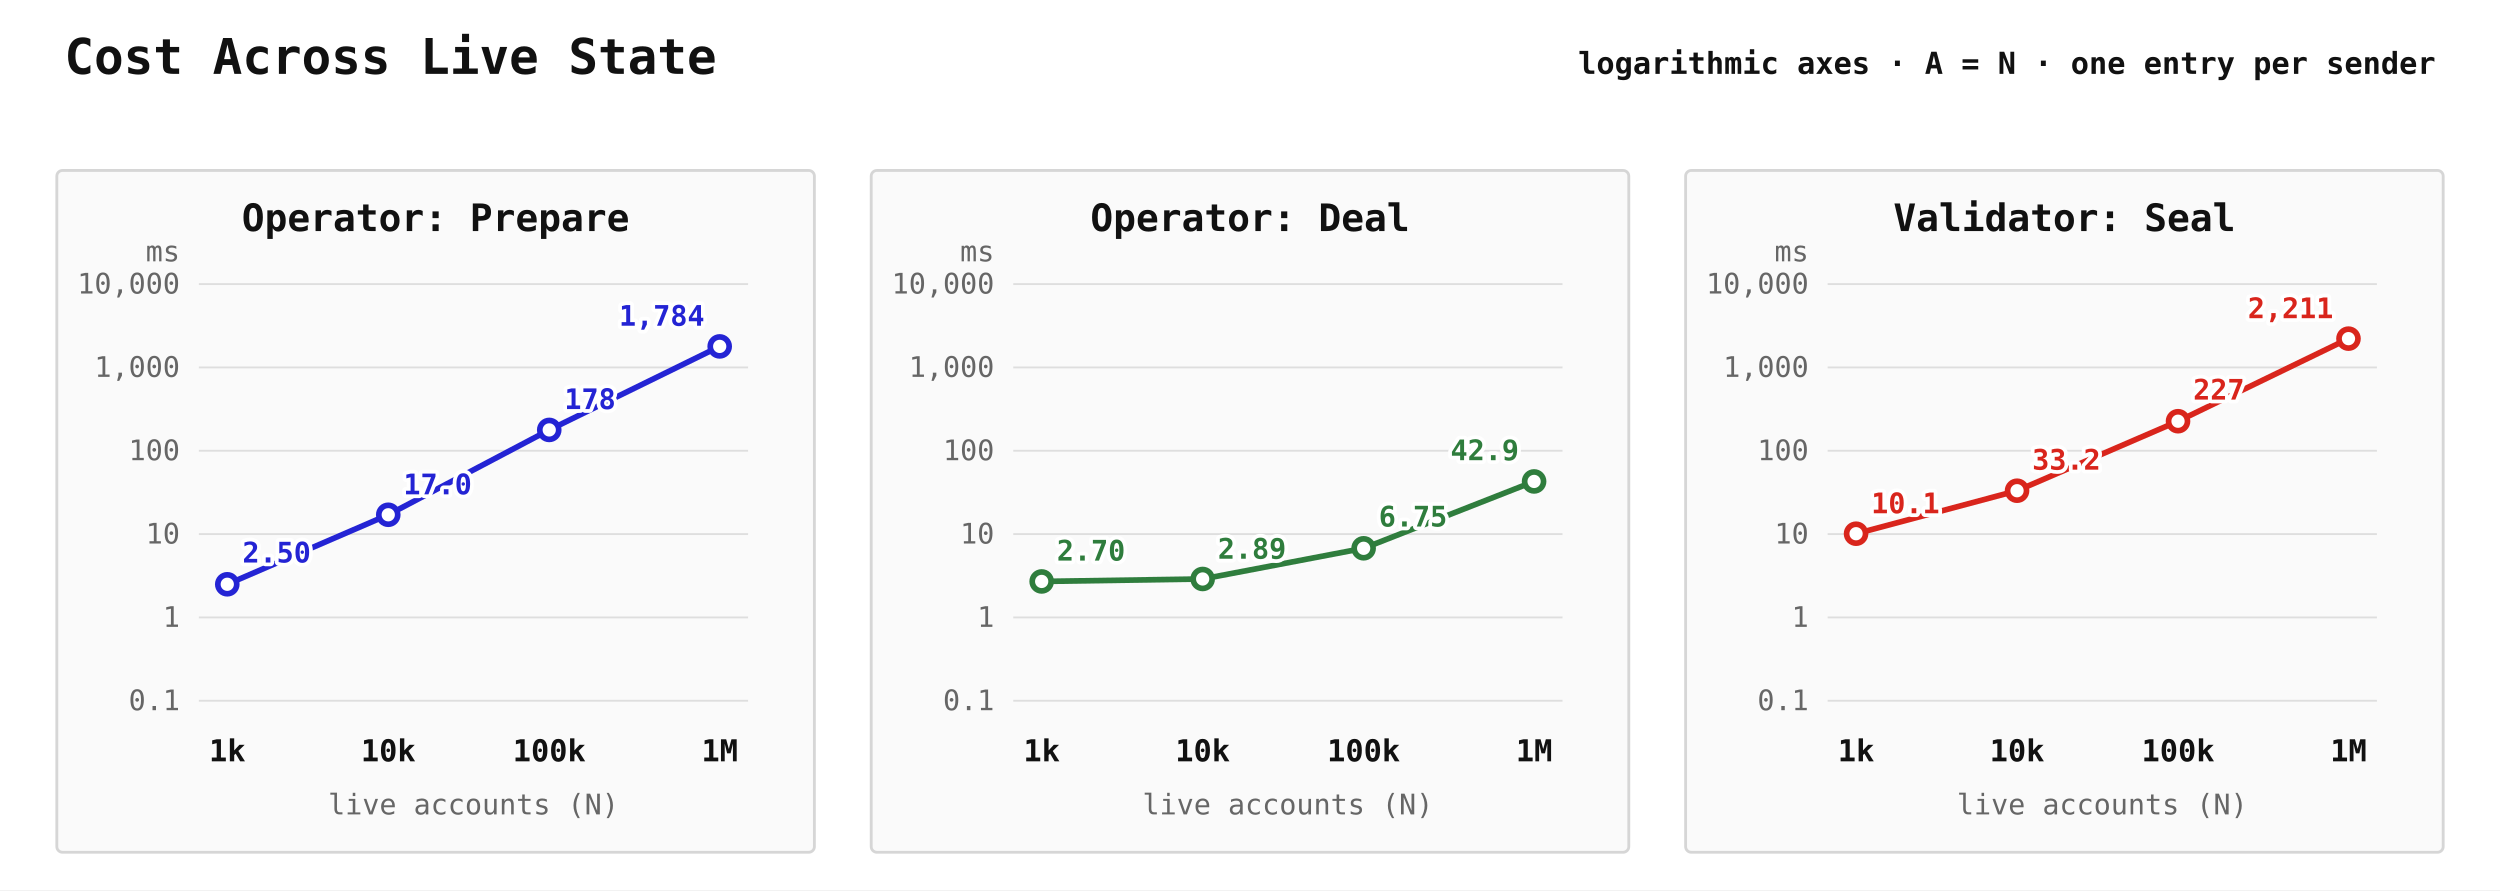
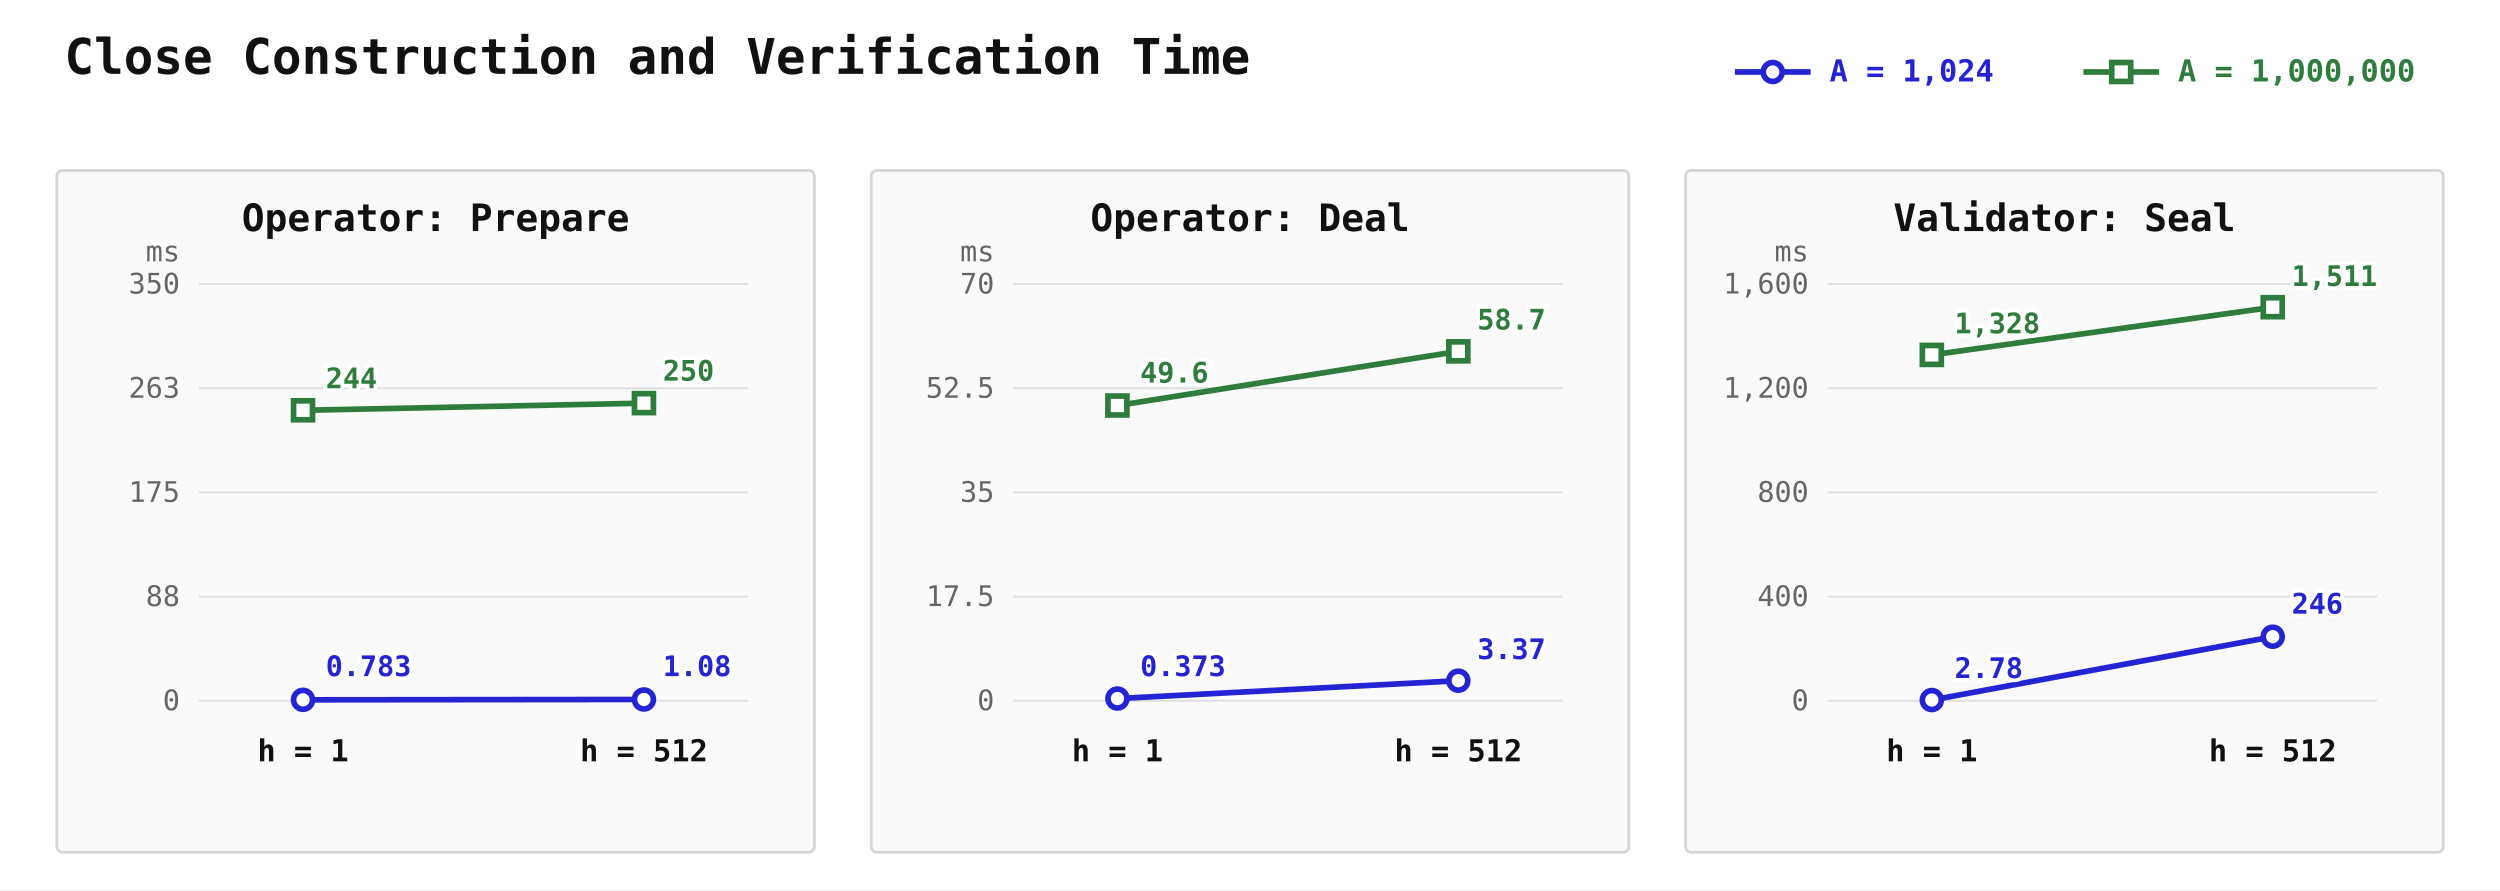
<svg xmlns="http://www.w3.org/2000/svg" viewBox="0 0 1320 470">
  <rect width="1320" height="470" fill="#fff" />
  <style>
    text { font-family: ui-monospace, SFMono-Regular, Menlo, Monaco, Consolas, monospace; }
    .title { font-size: 26px; font-weight: 700; fill: #111; }
    .panel-title { font-size: 20px; font-weight: 700; fill: #111; text-anchor: middle; }
    .axis { font-size: 15px; fill: #666; }
    .axis-strong { font-size: 16px; font-weight: 700; fill: #111; }
    .value { font-size: 15px; font-weight: 700; paint-order: stroke; stroke: #fff; stroke-width: 4px; stroke-linejoin: round; }
    .grid { stroke: #dedede; stroke-width: 1; }
    .frame { fill: #fafafa; stroke: #d6d6d6; stroke-width: 1.5; }
-     .prepare { stroke: #2424d4; fill: none; }
-     .deal { stroke: #2f7d3d; fill: none; }
-     .seal { stroke: #d9251c; fill: none; }
-     .prepare-text { fill: #2424d4; }
-     .deal-text { fill: #2f7d3d; }
-     .seal-text { fill: #d9251c; }
+     .blue { stroke: #2424d4; fill: none; }
+     .green { stroke: #2f7d3d; fill: none; }
+     .blue-text { fill: #2424d4; }
+     .green-text { fill: #2f7d3d; }
    .series { stroke-width: 3; }
  </style>
-   <text class="title" x="34" y="39">Cost Across Live State</text>
-   <text class="axis-strong" x="1286" y="39" text-anchor="end">logarithmic axes · A = N · one entry per sender</text>
+   <text class="title" x="34" y="39">Close Construction and Verification Time</text>
+   <line class="blue series" x1="916" y1="38" x2="956" y2="38" />
+   <circle cx="936" cy="38" r="5" fill="#fff" stroke="#2424d4" stroke-width="3" />
+   <text class="axis-strong blue-text" x="966" y="43">A = 1,024</text>
+   <line class="green series" x1="1100" y1="38" x2="1140" y2="38" />
+   <rect x="1115" y="33" width="10" height="10" fill="#fff" stroke="#2f7d3d" stroke-width="3" />
+   <text class="axis-strong green-text" x="1150" y="43">A = 1,000,000</text>
  <rect class="frame" x="30" y="90" width="400" height="360" rx="3" />
  <text class="panel-title" x="230" y="122">Operator: Prepare</text>
  <text class="axis" x="95" y="138" text-anchor="end">ms</text>
  <line class="grid" x1="105" y1="150" x2="395" y2="150" />
-   <line class="grid" x1="105" y1="194" x2="395" y2="194" />
-   <line class="grid" x1="105" y1="238" x2="395" y2="238" />
-   <line class="grid" x1="105" y1="282" x2="395" y2="282" />
-   <line class="grid" x1="105" y1="326" x2="395" y2="326" />
+   <line class="grid" x1="105" y1="205" x2="395" y2="205" />
+   <line class="grid" x1="105" y1="260" x2="395" y2="260" />
+   <line class="grid" x1="105" y1="315" x2="395" y2="315" />
  <line class="grid" x1="105" y1="370" x2="395" y2="370" />
-   <text class="axis" x="95" y="155" text-anchor="end">10,000</text>
-   <text class="axis" x="95" y="199" text-anchor="end">1,000</text>
-   <text class="axis" x="95" y="243" text-anchor="end">100</text>
-   <text class="axis" x="95" y="287" text-anchor="end">10</text>
-   <text class="axis" x="95" y="331" text-anchor="end">1</text>
-   <text class="axis" x="95" y="375" text-anchor="end">0.1</text>
-   <text class="axis-strong" x="120" y="402" text-anchor="middle">1k</text>
-   <text class="axis-strong" x="205" y="402" text-anchor="middle">10k</text>
-   <text class="axis-strong" x="290" y="402" text-anchor="middle">100k</text>
-   <text class="axis-strong" x="380" y="402" text-anchor="middle">1M</text>
-   <text class="axis" x="250" y="430" text-anchor="middle">live accounts (N)</text>
-   <path class="prepare series" d="M120 308.5 L205 271.8 L290 227.0 L380 182.9" />
-   <circle cx="120" cy="308.5" r="5" fill="#fff" stroke="#2424d4" stroke-width="3" />
-   <circle cx="205" cy="271.8" r="5" fill="#fff" stroke="#2424d4" stroke-width="3" />
-   <circle cx="290" cy="227.0" r="5" fill="#fff" stroke="#2424d4" stroke-width="3" />
-   <circle cx="380" cy="182.9" r="5" fill="#fff" stroke="#2424d4" stroke-width="3" />
-   <text class="value prepare-text" x="128" y="297">2.50</text>
-   <text class="value prepare-text" x="213" y="261">17.0</text>
-   <text class="value prepare-text" x="298" y="216">178</text>
-   <text class="value prepare-text" x="372" y="172" text-anchor="end">1,784</text>
+   <text class="axis" x="95" y="155" text-anchor="end">350</text>
+   <text class="axis" x="95" y="210" text-anchor="end">263</text>
+   <text class="axis" x="95" y="265" text-anchor="end">175</text>
+   <text class="axis" x="95" y="320" text-anchor="end">88</text>
+   <text class="axis" x="95" y="375" text-anchor="end">0</text>
+   <text class="axis-strong" x="160" y="402" text-anchor="middle">h = 1</text>
+   <text class="axis-strong" x="340" y="402" text-anchor="middle">h = 512</text>
+   <path class="blue series" d="M160 369.51 L340 369.32" />
+   <path class="green series" d="M160 216.63 L340 212.86" />
+   <circle cx="160" cy="369.51" r="5" fill="#fff" stroke="#2424d4" stroke-width="3" />
+   <circle cx="340" cy="369.32" r="5" fill="#fff" stroke="#2424d4" stroke-width="3" />
+   <rect x="155" y="211.63" width="10" height="10" fill="#fff" stroke="#2f7d3d" stroke-width="3" />
+   <rect x="335" y="207.86" width="10" height="10" fill="#fff" stroke="#2f7d3d" stroke-width="3" />
+   <text class="value blue-text" x="172" y="357">0.783</text>
+   <text class="value blue-text" x="350" y="357">1.08</text>
+   <text class="value green-text" x="172" y="205">244</text>
+   <text class="value green-text" x="350" y="201">250</text>
  <rect class="frame" x="460" y="90" width="400" height="360" rx="3" />
  <text class="panel-title" x="660" y="122">Operator: Deal</text>
  <text class="axis" x="525" y="138" text-anchor="end">ms</text>
  <line class="grid" x1="535" y1="150" x2="825" y2="150" />
-   <line class="grid" x1="535" y1="194" x2="825" y2="194" />
-   <line class="grid" x1="535" y1="238" x2="825" y2="238" />
-   <line class="grid" x1="535" y1="282" x2="825" y2="282" />
-   <line class="grid" x1="535" y1="326" x2="825" y2="326" />
+   <line class="grid" x1="535" y1="205" x2="825" y2="205" />
+   <line class="grid" x1="535" y1="260" x2="825" y2="260" />
+   <line class="grid" x1="535" y1="315" x2="825" y2="315" />
  <line class="grid" x1="535" y1="370" x2="825" y2="370" />
-   <text class="axis" x="525" y="155" text-anchor="end">10,000</text>
-   <text class="axis" x="525" y="199" text-anchor="end">1,000</text>
-   <text class="axis" x="525" y="243" text-anchor="end">100</text>
-   <text class="axis" x="525" y="287" text-anchor="end">10</text>
-   <text class="axis" x="525" y="331" text-anchor="end">1</text>
-   <text class="axis" x="525" y="375" text-anchor="end">0.1</text>
-   <text class="axis-strong" x="550" y="402" text-anchor="middle">1k</text>
-   <text class="axis-strong" x="635" y="402" text-anchor="middle">10k</text>
-   <text class="axis-strong" x="720" y="402" text-anchor="middle">100k</text>
-   <text class="axis-strong" x="810" y="402" text-anchor="middle">1M</text>
-   <text class="axis" x="680" y="430" text-anchor="middle">live accounts (N)</text>
-   <path class="deal series" d="M550 307.0 L635 305.7 L720 289.5 L810 254.2" />
-   <circle cx="550" cy="307.0" r="5" fill="#fff" stroke="#2f7d3d" stroke-width="3" />
-   <circle cx="635" cy="305.7" r="5" fill="#fff" stroke="#2f7d3d" stroke-width="3" />
-   <circle cx="720" cy="289.5" r="5" fill="#fff" stroke="#2f7d3d" stroke-width="3" />
-   <circle cx="810" cy="254.2" r="5" fill="#fff" stroke="#2f7d3d" stroke-width="3" />
-   <text class="value deal-text" x="558" y="296">2.70</text>
-   <text class="value deal-text" x="643" y="295">2.89</text>
-   <text class="value deal-text" x="728" y="278">6.75</text>
-   <text class="value deal-text" x="802" y="243" text-anchor="end">42.9</text>
+   <text class="axis" x="525" y="155" text-anchor="end">70</text>
+   <text class="axis" x="525" y="210" text-anchor="end">52.5</text>
+   <text class="axis" x="525" y="265" text-anchor="end">35</text>
+   <text class="axis" x="525" y="320" text-anchor="end">17.5</text>
+   <text class="axis" x="525" y="375" text-anchor="end">0</text>
+   <text class="axis-strong" x="590" y="402" text-anchor="middle">h = 1</text>
+   <text class="axis-strong" x="770" y="402" text-anchor="middle">h = 512</text>
+   <path class="blue series" d="M590 368.83 L770 359.41" />
+   <path class="green series" d="M590 214.11 L770 185.51" />
+   <circle cx="590" cy="368.83" r="5" fill="#fff" stroke="#2424d4" stroke-width="3" />
+   <circle cx="770" cy="359.41" r="5" fill="#fff" stroke="#2424d4" stroke-width="3" />
+   <rect x="585" y="209.11" width="10" height="10" fill="#fff" stroke="#2f7d3d" stroke-width="3" />
+   <rect x="765" y="180.51" width="10" height="10" fill="#fff" stroke="#2f7d3d" stroke-width="3" />
+   <text class="value blue-text" x="602" y="357">0.373</text>
+   <text class="value blue-text" x="780" y="348">3.37</text>
+   <text class="value green-text" x="602" y="202">49.6</text>
+   <text class="value green-text" x="780" y="174">58.7</text>
  <rect class="frame" x="890" y="90" width="400" height="360" rx="3" />
  <text class="panel-title" x="1090" y="122">Validator: Seal</text>
  <text class="axis" x="955" y="138" text-anchor="end">ms</text>
  <line class="grid" x1="965" y1="150" x2="1255" y2="150" />
-   <line class="grid" x1="965" y1="194" x2="1255" y2="194" />
-   <line class="grid" x1="965" y1="238" x2="1255" y2="238" />
-   <line class="grid" x1="965" y1="282" x2="1255" y2="282" />
-   <line class="grid" x1="965" y1="326" x2="1255" y2="326" />
+   <line class="grid" x1="965" y1="205" x2="1255" y2="205" />
+   <line class="grid" x1="965" y1="260" x2="1255" y2="260" />
+   <line class="grid" x1="965" y1="315" x2="1255" y2="315" />
  <line class="grid" x1="965" y1="370" x2="1255" y2="370" />
-   <text class="axis" x="955" y="155" text-anchor="end">10,000</text>
-   <text class="axis" x="955" y="199" text-anchor="end">1,000</text>
-   <text class="axis" x="955" y="243" text-anchor="end">100</text>
-   <text class="axis" x="955" y="287" text-anchor="end">10</text>
-   <text class="axis" x="955" y="331" text-anchor="end">1</text>
-   <text class="axis" x="955" y="375" text-anchor="end">0.1</text>
-   <text class="axis-strong" x="980" y="402" text-anchor="middle">1k</text>
-   <text class="axis-strong" x="1065" y="402" text-anchor="middle">10k</text>
-   <text class="axis-strong" x="1150" y="402" text-anchor="middle">100k</text>
-   <text class="axis-strong" x="1240" y="402" text-anchor="middle">1M</text>
-   <text class="axis" x="1110" y="430" text-anchor="middle">live accounts (N)</text>
-   <path class="seal series" d="M980 281.8 L1065 259.1 L1150 222.4 L1240 178.8" />
-   <circle cx="980" cy="281.8" r="5" fill="#fff" stroke="#d9251c" stroke-width="3" />
-   <circle cx="1065" cy="259.1" r="5" fill="#fff" stroke="#d9251c" stroke-width="3" />
-   <circle cx="1150" cy="222.4" r="5" fill="#fff" stroke="#d9251c" stroke-width="3" />
-   <circle cx="1240" cy="178.8" r="5" fill="#fff" stroke="#d9251c" stroke-width="3" />
-   <text class="value seal-text" x="988" y="271">10.1</text>
-   <text class="value seal-text" x="1073" y="248">33.2</text>
-   <text class="value seal-text" x="1158" y="211">227</text>
-   <text class="value seal-text" x="1232" y="168" text-anchor="end">2,211</text>
+   <text class="axis" x="955" y="155" text-anchor="end">1,600</text>
+   <text class="axis" x="955" y="210" text-anchor="end">1,200</text>
+   <text class="axis" x="955" y="265" text-anchor="end">800</text>
+   <text class="axis" x="955" y="320" text-anchor="end">400</text>
+   <text class="axis" x="955" y="375" text-anchor="end">0</text>
+   <text class="axis-strong" x="1020" y="402" text-anchor="middle">h = 1</text>
+   <text class="axis-strong" x="1200" y="402" text-anchor="middle">h = 512</text>
+   <path class="blue series" d="M1020 369.62 L1200 336.18" />
+   <path class="green series" d="M1020 187.39 L1200 162.21" />
+   <circle cx="1020" cy="369.62" r="5" fill="#fff" stroke="#2424d4" stroke-width="3" />
+   <circle cx="1200" cy="336.18" r="5" fill="#fff" stroke="#2424d4" stroke-width="3" />
+   <rect x="1015" y="182.39" width="10" height="10" fill="#fff" stroke="#2f7d3d" stroke-width="3" />
+   <rect x="1195" y="157.21" width="10" height="10" fill="#fff" stroke="#2f7d3d" stroke-width="3" />
+   <text class="value blue-text" x="1032" y="358">2.78</text>
+   <text class="value blue-text" x="1210" y="324">246</text>
+   <text class="value green-text" x="1032" y="176">1,328</text>
+   <text class="value green-text" x="1210" y="151">1,511</text>
</svg>
